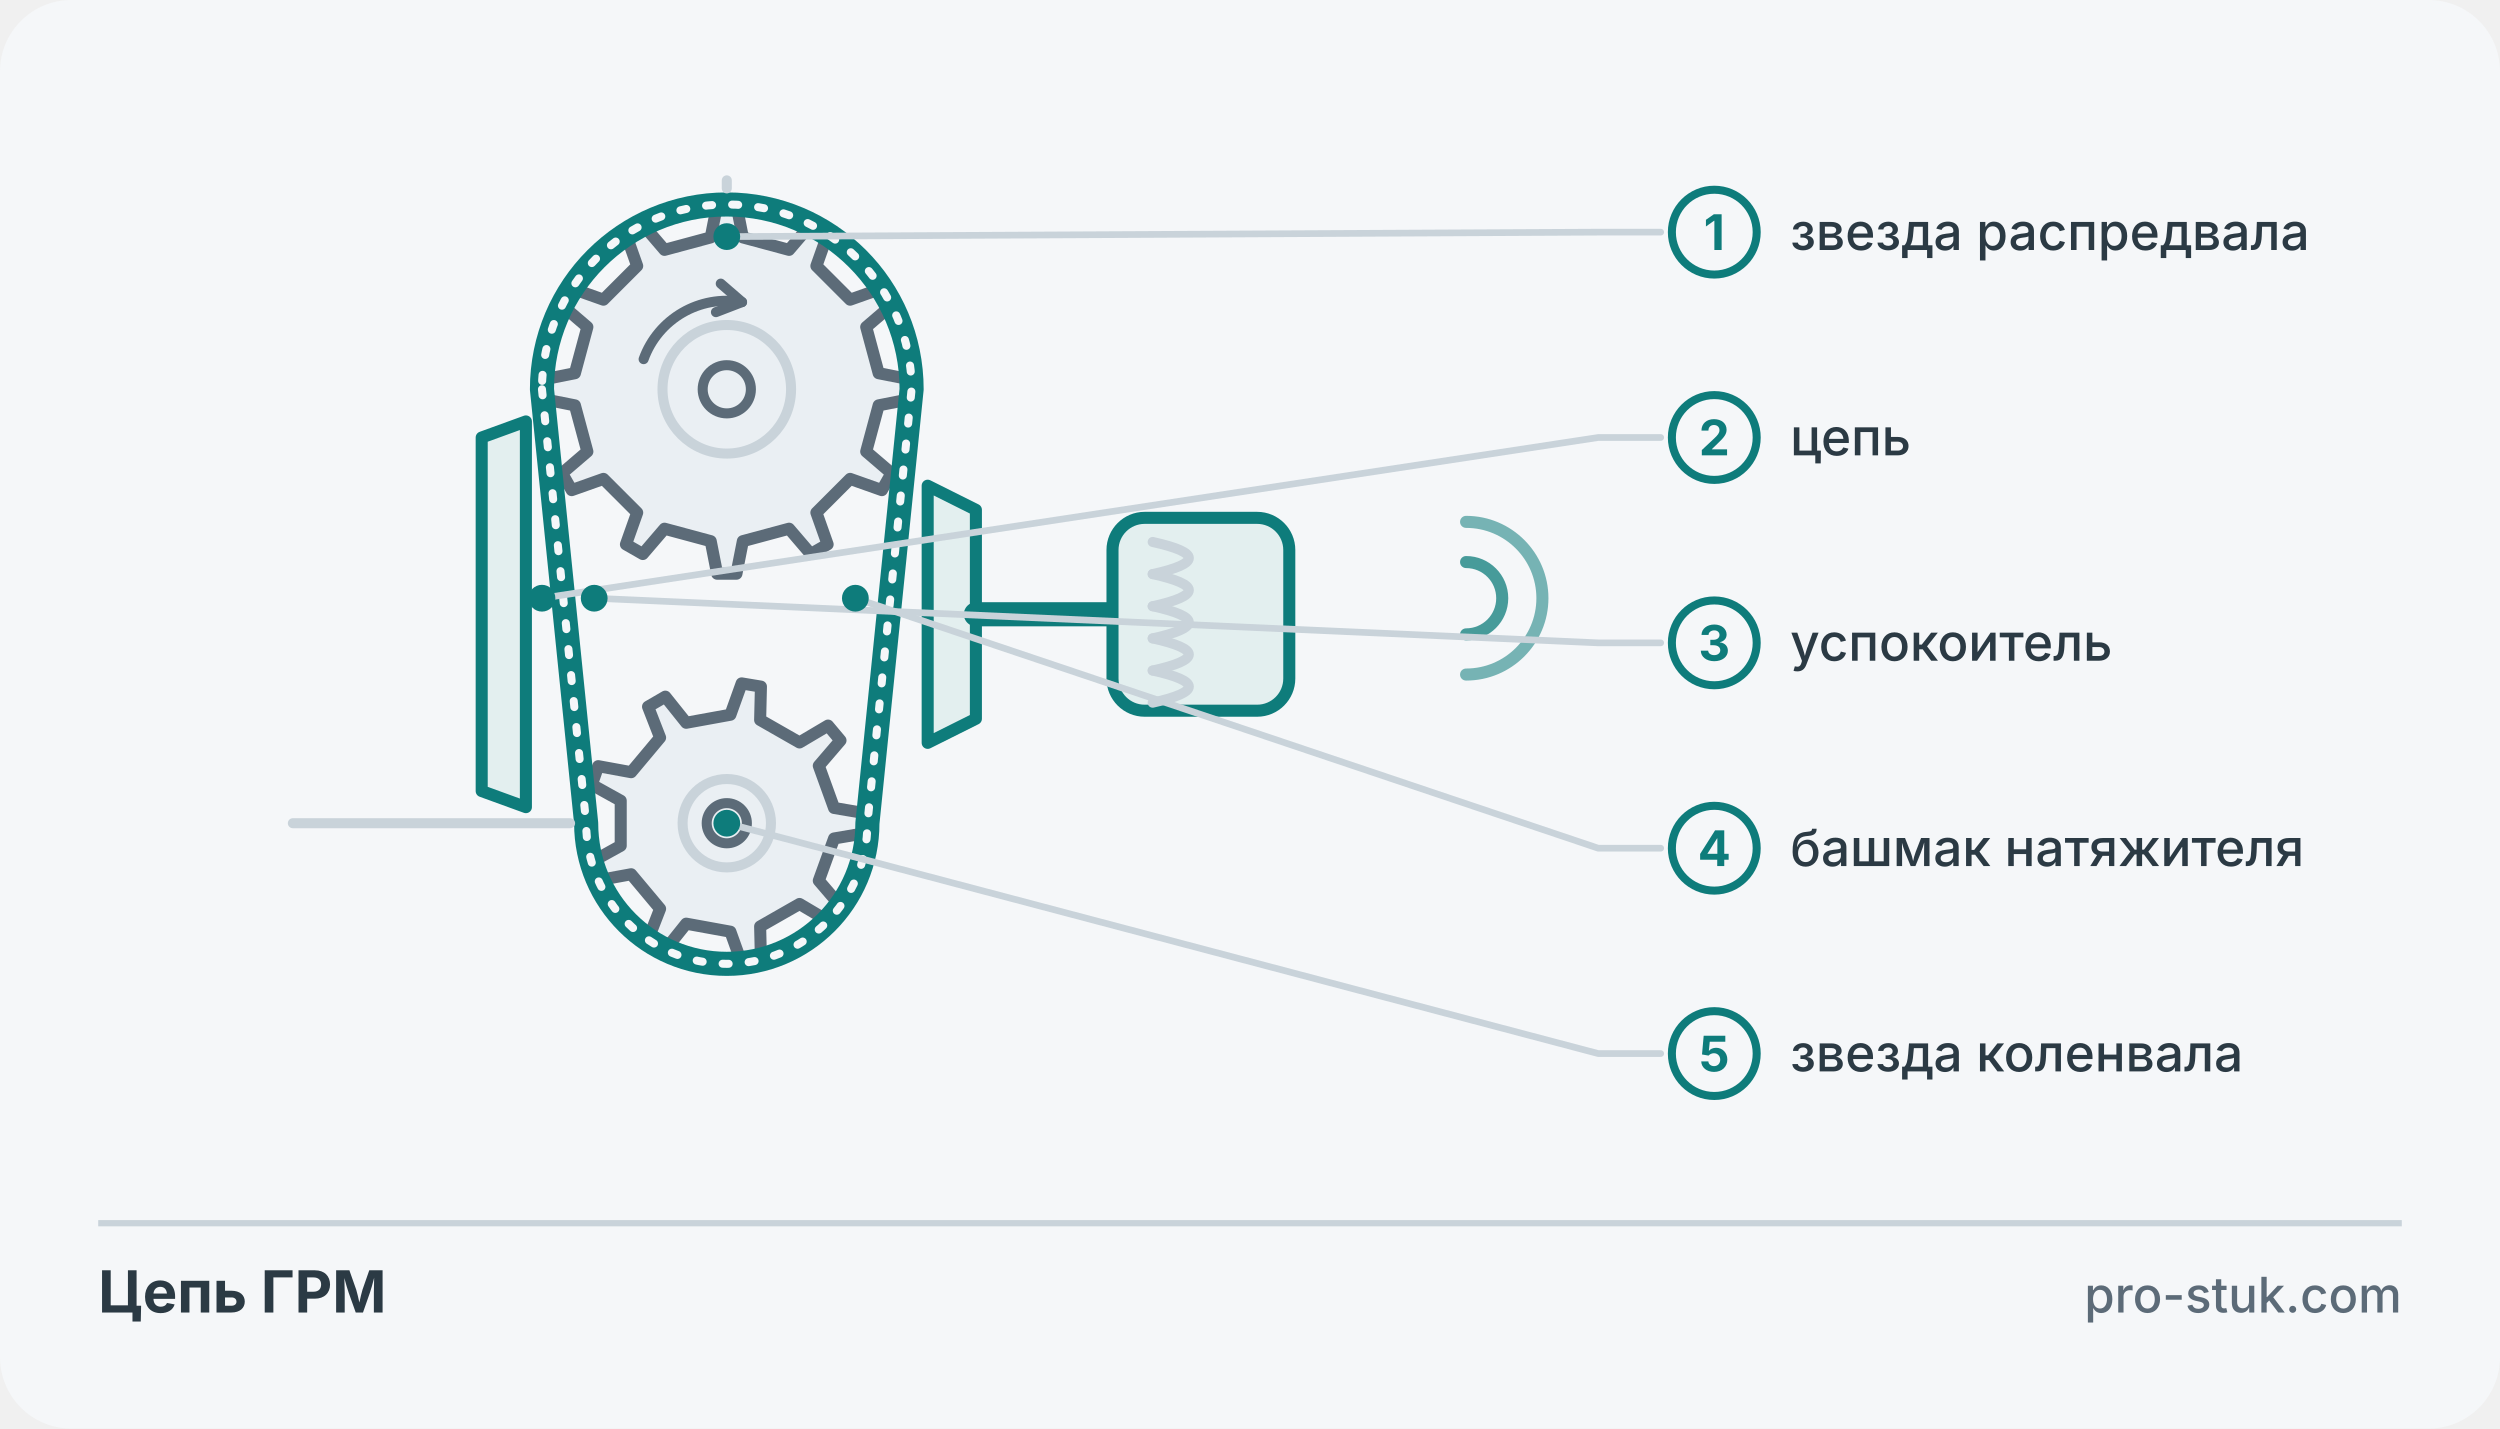
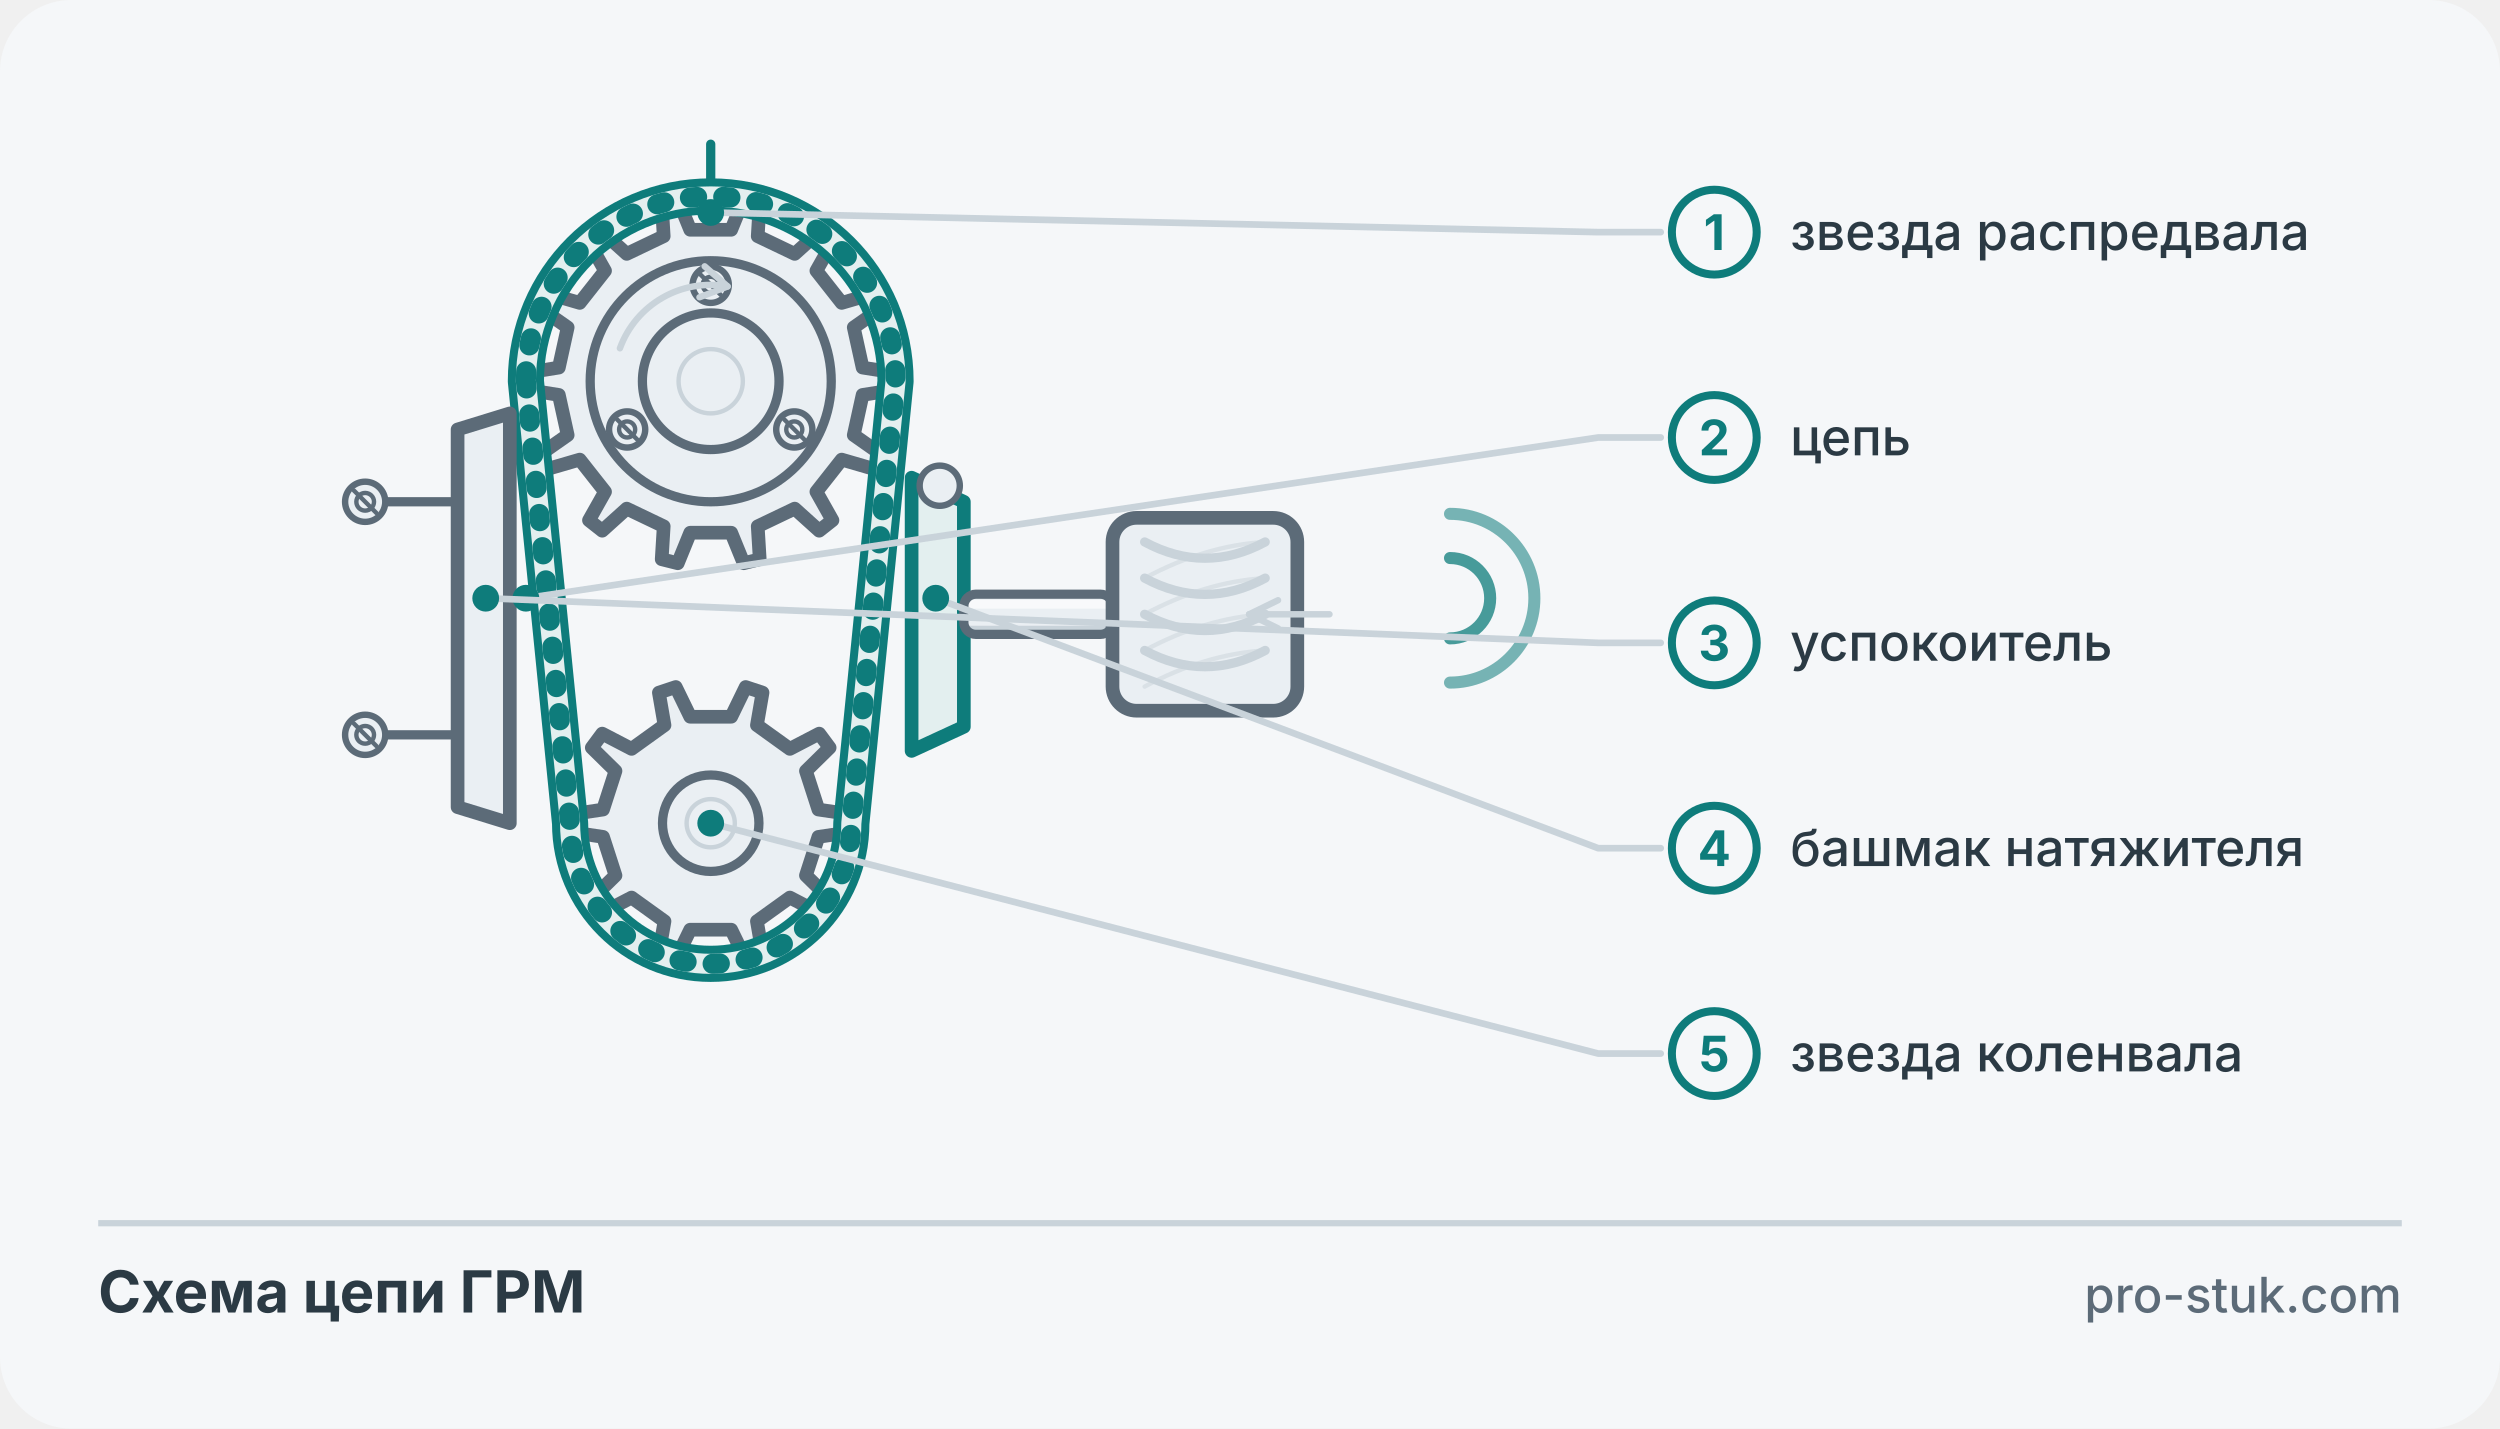
- <svg xmlns="http://www.w3.org/2000/svg" viewBox="0 0 560 320" role="img" aria-label="Цепь ГРМ">
+ <svg xmlns="http://www.w3.org/2000/svg" viewBox="0 0 560 320" role="img" aria-label="Схема цепи ГРМ">
+   <defs>
+     <pattern id="mRub" width="7" height="7" patternUnits="userSpaceOnUse">
+       <path d="M0 7 L7 0 M-1 1 L1 -1 M6 8 L8 6" stroke="#C9D3DA" stroke-width="1" />
+       <path d="M0 0 L7 7 M-1 6 L1 8 M6 -1 L8 1" stroke="#C9D3DA" stroke-width="1" />
+     </pattern>
+     <pattern id="mCer" width="8" height="8" patternUnits="userSpaceOnUse">
+       <circle cx="2" cy="2" r="1.2" fill="#C9D3DA" />
+       <circle cx="6" cy="6" r="1.2" fill="#C9D3DA" />
+     </pattern>
+     <pattern id="mFric" width="6" height="6" patternUnits="userSpaceOnUse">
+       <circle cx="1.5" cy="1.5" r="0.9" fill="#0E7C7B" opacity="0.55" />
+       <circle cx="4.5" cy="4.5" r="0.9" fill="#0E7C7B" opacity="0.55" />
+       <circle cx="4.5" cy="1.5" r="0.6" fill="#0E7C7B" opacity="0.35" />
+     </pattern>
+     <pattern id="mMet" width="6" height="6" patternUnits="userSpaceOnUse" patternTransform="rotate(45)">
+       <path d="M0 0 V6" stroke="#C9D3DA" stroke-width="1" />
+     </pattern>
+   </defs>
  <rect width="560" height="320" rx="16" fill="#F5F7F9" />
  <g transform="translate(8,26) scale(0.9)">
    <g fill="none" stroke-linecap="round" stroke-linejoin="round">
-       <circle cx="172.0" cy="68.0" r="38.0" stroke="none" stroke-width="0" fill="#E3EFEF" />
-       <circle cx="172.0" cy="176.0" r="27.0" stroke="none" stroke-width="0" fill="#E3EFEF" />
-       <path d="M 209.8 64.0 L 217.9 65.6 L 217.9 70.4 L 209.8 72.0 L 206.7 83.5 L 213.0 88.9 L 210.6 93.1 L 202.7 90.3 L 194.3 98.7 L 197.1 106.6 L 192.9 109.0 L 187.5 102.7 L 176.0 105.8 L 174.4 113.9 L 169.6 113.9 L 168.0 105.8 L 156.5 102.7 L 151.1 109.0 L 146.9 106.6 L 149.7 98.7 L 141.3 90.3 L 133.4 93.1 L 131.0 88.9 L 137.3 83.5 L 134.2 72.0 L 126.1 70.4 L 126.1 65.6 L 134.2 64.0 L 137.3 52.5 L 131.0 47.1 L 133.4 42.9 L 141.3 45.7 L 149.7 37.3 L 146.9 29.4 L 151.1 27.0 L 156.5 33.3 L 168.0 30.2 L 169.6 22.1 L 174.4 22.1 L 176.0 30.2 L 187.5 33.3 L 192.9 27.0 L 197.1 29.4 L 194.3 37.3 L 202.7 45.7 L 210.6 42.9 L 213.0 47.1 L 206.7 52.5 Z" stroke="#5C6B78" stroke-width="3" fill="#EAEFF3" />
-       <circle cx="172.0" cy="68.0" r="16.0" stroke="#C9D3DA" stroke-width="2.5" fill="none" />
-       <circle cx="172.0" cy="68.0" r="6.0" stroke="#5C6B78" stroke-width="2.5" fill="none" />
-       <path d="M 198.7 172.2 L 206.9 173.6 L 206.9 178.4 L 198.7 179.8 L 194.9 190.3 L 200.3 196.6 L 197.2 200.3 L 190.1 196.1 L 180.3 201.7 L 180.5 210.0 L 175.7 210.8 L 172.9 203.0 L 161.9 201.0 L 156.7 207.5 L 152.4 205.0 L 155.4 197.3 L 148.2 188.7 L 140.0 190.2 L 138.4 185.6 L 145.6 181.6 L 145.6 170.4 L 138.4 166.4 L 140.0 161.8 L 148.2 163.3 L 155.4 154.7 L 152.4 147.0 L 156.7 144.5 L 161.9 151.0 L 172.9 149.0 L 175.7 141.2 L 180.5 142.0 L 180.3 150.3 L 190.1 155.9 L 197.2 151.7 L 200.3 155.4 L 194.9 161.7 Z" stroke="#5C6B78" stroke-width="3" fill="#EAEFF3" />
-       <circle cx="172.0" cy="176.0" r="11.0" stroke="#C9D3DA" stroke-width="2.5" fill="none" />
-       <circle cx="172.0" cy="176.0" r="5.0" stroke="#5C6B78" stroke-width="2.5" fill="none" />
-       <path d="M 126.0 68.0 L 137.0 176.0 A 35.0 35.0 0 0 0 207.0 176.0 L 218.0 68.0 A 46.0 46.0 0 0 0 126.0 68.0 Z" stroke="#0E7C7B" stroke-width="6" fill="none" />
-       <path d="M 126.0 68.0 L 137.0 176.0 A 35.0 35.0 0 0 0 207.0 176.0 L 218.0 68.0 A 46.0 46.0 0 0 0 126.0 68.0 Z" stroke="#F5F7F9" stroke-width="2" stroke-dasharray="1.5 5" fill="none" />
-       <path d="M 122.0 76.0 L 122.0 172.0 L 111.0 168.0 L 111.0 80.0 Z" stroke="#0E7C7B" stroke-width="3" fill="#E3EFEF" />
-       <path d="M 222.0 92.0 L 222.0 156.0 L 234.0 150.0 L 234.0 98.0 Z" stroke="#0E7C7B" stroke-width="3" fill="#E3EFEF" />
-       <path d="M 234.0 124.0 L 268.0 124.0" stroke="#0E7C7B" stroke-width="6" />
-       <rect x="268.0" y="100.0" width="44.0" height="48.0" rx="8" stroke="#0E7C7B" stroke-width="3" fill="#E3EFEF" />
-       <path d="M 278 106 Q 296 110 278 114" stroke="#C9D3DA" stroke-width="2.5" fill="none" />
-       <path d="M 278 114 Q 296 118 278 122" stroke="#C9D3DA" stroke-width="2.5" fill="none" />
-       <path d="M 278 122 Q 296 126 278 130" stroke="#C9D3DA" stroke-width="2.5" fill="none" />
-       <path d="M 278 130 Q 296 134 278 138" stroke="#C9D3DA" stroke-width="2.5" fill="none" />
-       <path d="M 278 138 Q 296 142 278 146" stroke="#C9D3DA" stroke-width="2.5" fill="none" />
-       <path d="M 151.3 60.5 A 22 22 0 0 1 175.8 46.3" stroke="#5C6B78" stroke-width="2.5" fill="none" />
-       <path d="M 169.3 48.8 L 175.8 46.3 L 170.5 41.7" stroke="#5C6B78" stroke-width="2.5" fill="none" />
-       <path d="M 172.0 16.0 L 172.0 18.0" stroke="#C9D3DA" stroke-width="2.5" />
-       <path d="M 64.0 176.0 L 133.0 176.0" stroke="#C9D3DA" stroke-width="2.5" />
-       <path d="M 356 111 A 9 9 0 0 1 356 129" stroke="#0E7C7B" stroke-width="3" opacity="0.75" />
-       <path d="M 356 101 A 19 19 0 0 1 356 139" stroke="#0E7C7B" stroke-width="3" opacity="0.55" />
+       <path d="M 205.8 62.6 L 214.0 63.9 L 214.0 68.1 L 205.8 69.4 L 203.6 79.4 L 210.3 84.1 L 208.5 87.8 L 200.6 85.5 L 194.3 93.5 L 198.3 100.6 L 195.0 103.2 L 188.9 97.7 L 179.7 102.1 L 180.2 110.3 L 176.2 111.3 L 173.1 103.7 L 162.9 103.7 L 159.8 111.3 L 155.8 110.3 L 156.3 102.1 L 147.1 97.7 L 141.0 103.2 L 137.7 100.6 L 141.7 93.5 L 135.4 85.5 L 127.5 87.8 L 125.7 84.1 L 132.4 79.4 L 130.2 69.4 L 122.0 68.1 L 122.0 63.9 L 130.2 62.6 L 132.4 52.6 L 125.7 47.9 L 127.5 44.2 L 135.4 46.5 L 141.7 38.5 L 137.7 31.4 L 141.0 28.8 L 147.1 34.3 L 156.3 29.9 L 155.8 21.7 L 159.8 20.7 L 162.9 28.3 L 173.1 28.3 L 176.2 20.7 L 180.2 21.7 L 179.7 29.9 L 188.9 34.3 L 195.0 28.8 L 198.3 31.4 L 194.3 38.5 L 200.6 46.5 L 208.5 44.2 L 210.3 47.9 L 203.6 52.6 Z" stroke="#5C6B78" stroke-width="3.4" fill="#EAEFF3" />
+       <circle cx="168.0" cy="66.0" r="30.0" stroke="#5C6B78" stroke-width="2.3" fill="none" />
+       <circle cx="168.0" cy="66.0" r="17.0" stroke="#5C6B78" stroke-width="2.3" fill="#EAEFF3" />
+       <circle cx="168.0" cy="66.0" r="8.0" stroke="#C9D3DA" stroke-width="1.1" fill="none" />
+       <circle cx="188.8" cy="78.0" r="4.5" stroke="#5C6B78" stroke-width="1.6" fill="#EAEFF3" />
+       <path d="M 186.3 75.5 L 191.3 80.5" stroke="#5C6B78" stroke-width="1.1" />
+       <circle cx="188.8" cy="78.0" r="2.0" stroke="#5C6B78" stroke-width="1.1" fill="none" />
+       <circle cx="147.2" cy="78.0" r="4.5" stroke="#5C6B78" stroke-width="1.6" fill="#EAEFF3" />
+       <path d="M 144.7 75.5 L 149.7 80.5" stroke="#5C6B78" stroke-width="1.1" />
+       <circle cx="147.2" cy="78.0" r="2.0" stroke="#5C6B78" stroke-width="1.1" fill="none" />
+       <circle cx="168.0" cy="42.0" r="4.5" stroke="#5C6B78" stroke-width="1.6" fill="#EAEFF3" />
+       <path d="M 165.5 39.5 L 170.5 44.5" stroke="#5C6B78" stroke-width="1.1" />
+       <circle cx="168.0" cy="42.0" r="2.0" stroke="#5C6B78" stroke-width="1.1" fill="none" />
+       <path d="M 168.0 18.0 L 168.0 7.0" stroke="#0E7C7B" stroke-width="2.3" />
+       <path d="M 194.8 172.6 L 202.9 173.8 L 202.9 178.2 L 194.8 179.4 L 191.7 189.0 L 197.6 194.8 L 195.0 198.3 L 187.7 194.5 L 179.5 200.4 L 180.9 208.5 L 176.7 209.9 L 173.1 202.5 L 162.9 202.5 L 159.3 209.9 L 155.1 208.5 L 156.5 200.4 L 148.3 194.5 L 141.0 198.3 L 138.4 194.8 L 144.3 189.0 L 141.2 179.4 L 133.1 178.2 L 133.1 173.8 L 141.2 172.6 L 144.3 163.0 L 138.4 157.2 L 141.0 153.7 L 148.3 157.5 L 156.5 151.6 L 155.1 143.5 L 159.3 142.1 L 162.9 149.5 L 173.1 149.5 L 176.7 142.1 L 180.9 143.5 L 179.5 151.6 L 187.7 157.5 L 195.0 153.7 L 197.6 157.2 L 191.7 163.0 Z" stroke="#5C6B78" stroke-width="3.4" fill="#EAEFF3" />
+       <circle cx="168.0" cy="176.0" r="12.0" stroke="#5C6B78" stroke-width="2.3" fill="#EAEFF3" />
+       <circle cx="168.0" cy="176.0" r="6.0" stroke="#C9D3DA" stroke-width="1.1" fill="none" />
+       <path d="M 122.0 66.0 L 133.0 176.0 A 35.0 35.0 0 0 0 203.0 176.0 L 214.0 66.0 A 46.0 46.0 0 0 0 122.0 66.0 Z" stroke="#0E7C7B" stroke-width="9" fill="none" />
+       <path d="M 122.0 66.0 L 133.0 176.0 A 35.0 35.0 0 0 0 203.0 176.0 L 214.0 66.0 A 46.0 46.0 0 0 0 122.0 66.0 Z" stroke="#E3EFEF" stroke-width="5" fill="none" />
+       <path d="M 122.0 66.0 L 133.0 176.0 A 35.0 35.0 0 0 0 203.0 176.0 L 214.0 66.0 A 46.0 46.0 0 0 0 122.0 66.0 Z" stroke="#0E7C7B" stroke-width="5" stroke-dasharray="1.8 6.5" fill="none" />
+       <path d="M 118.0 74.0 L 118.0 176.0 L 105.0 172.0 L 105.0 78.0 Z" stroke="#5C6B78" stroke-width="3.4" fill="#EAEFF3" />
+       <path d="M 105.0 96.0 L 86.0 96.0" stroke="#5C6B78" stroke-width="2.3" />
+       <circle cx="82.0" cy="96.0" r="5.0" stroke="#5C6B78" stroke-width="1.6" fill="#EAEFF3" />
+       <path d="M 79.2 93.2 L 84.8 98.8" stroke="#5C6B78" stroke-width="1.1" />
+       <circle cx="82.0" cy="96.0" r="2.2" stroke="#5C6B78" stroke-width="1.1" fill="none" />
+       <path d="M 105.0 154.0 L 86.0 154.0" stroke="#5C6B78" stroke-width="2.3" />
+       <circle cx="82.0" cy="154.0" r="5.0" stroke="#5C6B78" stroke-width="1.6" fill="#EAEFF3" />
+       <path d="M 79.2 151.2 L 84.8 156.8" stroke="#5C6B78" stroke-width="1.1" />
+       <circle cx="82.0" cy="154.0" r="2.2" stroke="#5C6B78" stroke-width="1.1" fill="none" />
+       <path d="M 218.0 90.0 L 218.0 158.0 L 231.0 152.0 L 231.0 96.0 Z" stroke="#0E7C7B" stroke-width="3.4" fill="#E3EFEF" />
+       <circle cx="225.0" cy="92.0" r="5.0" stroke="#5C6B78" stroke-width="1.6" fill="#EAEFF3" />
+       <rect x="231.0" y="119.0" width="37.0" height="10.0" rx="3" stroke="none" stroke-width="0" fill="#EAEFF3" />
+       <rect x="231.0" y="120.4" width="37.0" height="2.2" fill="#FFFFFF" opacity="0.65" />
+       <path d="M 231.0 127.4 L 268.0 127.4" stroke="#C9D3DA" stroke-width="1.1" />
+       <rect x="231.0" y="119.0" width="37.0" height="10.0" rx="3" stroke="#5C6B78" stroke-width="2.3" fill="none" />
+       <rect x="268.0" y="100.0" width="46.0" height="48.0" rx="6" stroke="#5C6B78" stroke-width="3.4" fill="#EAEFF3" />
+       <path d="M 276 106.0 Q 291 114.1 306 106.0" stroke="#C9D3DA" stroke-width="2.3" fill="none" />
+       <path d="M 306 106.0 Q 291 106.9 276 115.0" stroke="#C9D3DA" stroke-width="1.1" fill="none" opacity="0.5" />
+       <path d="M 276 115.0 Q 291 123.1 306 115.0" stroke="#C9D3DA" stroke-width="2.3" fill="none" />
+       <path d="M 306 115.0 Q 291 115.9 276 124.0" stroke="#C9D3DA" stroke-width="1.1" fill="none" opacity="0.5" />
+       <path d="M 276 124.0 Q 291 132.1 306 124.0" stroke="#C9D3DA" stroke-width="2.3" fill="none" />
+       <path d="M 306 124.0 Q 291 124.9 276 133.0" stroke="#C9D3DA" stroke-width="1.1" fill="none" opacity="0.5" />
+       <path d="M 276 133.0 Q 291 141.1 306 133.0" stroke="#C9D3DA" stroke-width="2.3" fill="none" />
+       <path d="M 306 133.0 Q 291 133.9 276 142.0" stroke="#C9D3DA" stroke-width="1.1" fill="none" opacity="0.5" />
+       <path d="M 322.0 124.0 L 302.0 124.0" stroke="#C9D3DA" stroke-width="1.6" />
+       <path d="M 309.2 120.5 L 302.0 124.0 L 309.2 127.5" stroke="#C9D3DA" stroke-width="1.6" fill="none" />
+       <path d="M 145.4 57.8 A 24.0 24.0 0 0 1 172.2 42.4" stroke="#C9D3DA" stroke-width="1.6" fill="none" />
+       <path d="M 165.2 45.1 L 172.2 42.4 L 166.5 37.4" stroke="#C9D3DA" stroke-width="1.6" fill="none" />
+       <path d="M 352 110 A 10 10 0 0 1 352 130" stroke="#0E7C7B" stroke-width="3" opacity="0.75" />
+       <path d="M 352 99 A 21 21 0 0 1 352 141" stroke="#0E7C7B" stroke-width="3" opacity="0.55" />
    </g>
  </g>
  <g fill="none" stroke-linecap="round" stroke-linejoin="round">
-     <path d="M 162.8 53.0 L 358.0 52.0 L 372.0 52.0" stroke="#C9D3DA" stroke-width="1.5" fill="none" />
-     <circle cx="162.8" cy="53.0" r="3" fill="#0E7C7B" />
+     <path d="M 159.2 47.6 L 358.0 52.0 L 372.0 52.0" stroke="#C9D3DA" stroke-width="1.5" fill="none" />
+     <circle cx="159.2" cy="47.6" r="3" fill="#0E7C7B" />
    <circle cx="384.0" cy="52.0" r="9.5" fill="#F5F7F9" stroke="#0E7C7B" stroke-width="1.8" />
    <text x="384.0" y="56.0" font-family="Manrope, Inter, system-ui, -apple-system, Segoe UI, sans-serif" font-size="11" font-weight="700" fill="#0E7C7B" text-anchor="middle">1</text>
    <text x="401.0" y="56.0" font-family="Manrope, Inter, system-ui, -apple-system, Segoe UI, sans-serif" font-size="11.5" font-weight="500" fill="#2B3A44" text-anchor="start">звезда распредвала</text>
-     <path d="M 121.4 134.0 L 358.0 98.0 L 372.0 98.0" stroke="#C9D3DA" stroke-width="1.5" fill="none" />
-     <circle cx="121.4" cy="134.0" r="3" fill="#0E7C7B" />
+     <path d="M 117.8 134.0 L 358.0 98.0 L 372.0 98.0" stroke="#C9D3DA" stroke-width="1.5" fill="none" />
+     <circle cx="117.8" cy="134.0" r="3" fill="#0E7C7B" />
    <circle cx="384.0" cy="98.0" r="9.5" fill="#F5F7F9" stroke="#0E7C7B" stroke-width="1.8" />
    <text x="384.0" y="102.0" font-family="Manrope, Inter, system-ui, -apple-system, Segoe UI, sans-serif" font-size="11" font-weight="700" fill="#0E7C7B" text-anchor="middle">2</text>
    <text x="401.0" y="102.0" font-family="Manrope, Inter, system-ui, -apple-system, Segoe UI, sans-serif" font-size="11.5" font-weight="500" fill="#2B3A44" text-anchor="start">цепь</text>
-     <path d="M 133.1 134.0 L 358.0 144.0 L 372.0 144.0" stroke="#C9D3DA" stroke-width="1.5" fill="none" />
-     <circle cx="133.1" cy="134.0" r="3" fill="#0E7C7B" />
+     <path d="M 108.8 134.0 L 358.0 144.0 L 372.0 144.0" stroke="#C9D3DA" stroke-width="1.5" fill="none" />
+     <circle cx="108.8" cy="134.0" r="3" fill="#0E7C7B" />
    <circle cx="384.0" cy="144.0" r="9.5" fill="#F5F7F9" stroke="#0E7C7B" stroke-width="1.8" />
    <text x="384.0" y="148.0" font-family="Manrope, Inter, system-ui, -apple-system, Segoe UI, sans-serif" font-size="11" font-weight="700" fill="#0E7C7B" text-anchor="middle">3</text>
    <text x="401.0" y="148.0" font-family="Manrope, Inter, system-ui, -apple-system, Segoe UI, sans-serif" font-size="11.5" font-weight="500" fill="#2B3A44" text-anchor="start">успокоитель</text>
-     <path d="M 191.6 134.0 L 358.0 190.0 L 372.0 190.0" stroke="#C9D3DA" stroke-width="1.5" fill="none" />
-     <circle cx="191.6" cy="134.0" r="3" fill="#0E7C7B" />
+     <path d="M 209.6 134.0 L 358.0 190.0 L 372.0 190.0" stroke="#C9D3DA" stroke-width="1.5" fill="none" />
+     <circle cx="209.6" cy="134.0" r="3" fill="#0E7C7B" />
    <circle cx="384.0" cy="190.0" r="9.5" fill="#F5F7F9" stroke="#0E7C7B" stroke-width="1.8" />
    <text x="384.0" y="194.0" font-family="Manrope, Inter, system-ui, -apple-system, Segoe UI, sans-serif" font-size="11" font-weight="700" fill="#0E7C7B" text-anchor="middle">4</text>
    <text x="401.0" y="194.0" font-family="Manrope, Inter, system-ui, -apple-system, Segoe UI, sans-serif" font-size="11.5" font-weight="500" fill="#2B3A44" text-anchor="start">башмак натяжителя</text>
-     <path d="M 162.8 184.4 L 358.0 236.0 L 372.0 236.0" stroke="#C9D3DA" stroke-width="1.5" fill="none" />
-     <circle cx="162.8" cy="184.4" r="3" fill="#0E7C7B" />
+     <path d="M 159.2 184.4 L 358.0 236.0 L 372.0 236.0" stroke="#C9D3DA" stroke-width="1.5" fill="none" />
+     <circle cx="159.2" cy="184.4" r="3" fill="#0E7C7B" />
    <circle cx="384.0" cy="236.0" r="9.5" fill="#F5F7F9" stroke="#0E7C7B" stroke-width="1.8" />
    <text x="384.0" y="240.0" font-family="Manrope, Inter, system-ui, -apple-system, Segoe UI, sans-serif" font-size="11" font-weight="700" fill="#0E7C7B" text-anchor="middle">5</text>
    <text x="401.0" y="240.0" font-family="Manrope, Inter, system-ui, -apple-system, Segoe UI, sans-serif" font-size="11.5" font-weight="500" fill="#2B3A44" text-anchor="start">звезда коленвала</text>
  </g>
  <path d="M 22 274 L 538 274" stroke="#C9D3DA" stroke-width="1.4" fill="none" />
-   <text x="22.0" y="294.0" font-family="Manrope, Inter, system-ui, -apple-system, Segoe UI, sans-serif" font-size="13" font-weight="700" fill="#2B3A44" text-anchor="start">Цепь ГРМ</text>
+   <text x="22.0" y="294.0" font-family="Manrope, Inter, system-ui, -apple-system, Segoe UI, sans-serif" font-size="13" font-weight="700" fill="#2B3A44" text-anchor="start">Схема цепи ГРМ</text>
  <text x="538.0" y="294.0" font-family="Manrope, Inter, system-ui, -apple-system, Segoe UI, sans-serif" font-size="11" font-weight="500" fill="#5C6B78" text-anchor="end">pro-stuk.com</text>
</svg>
